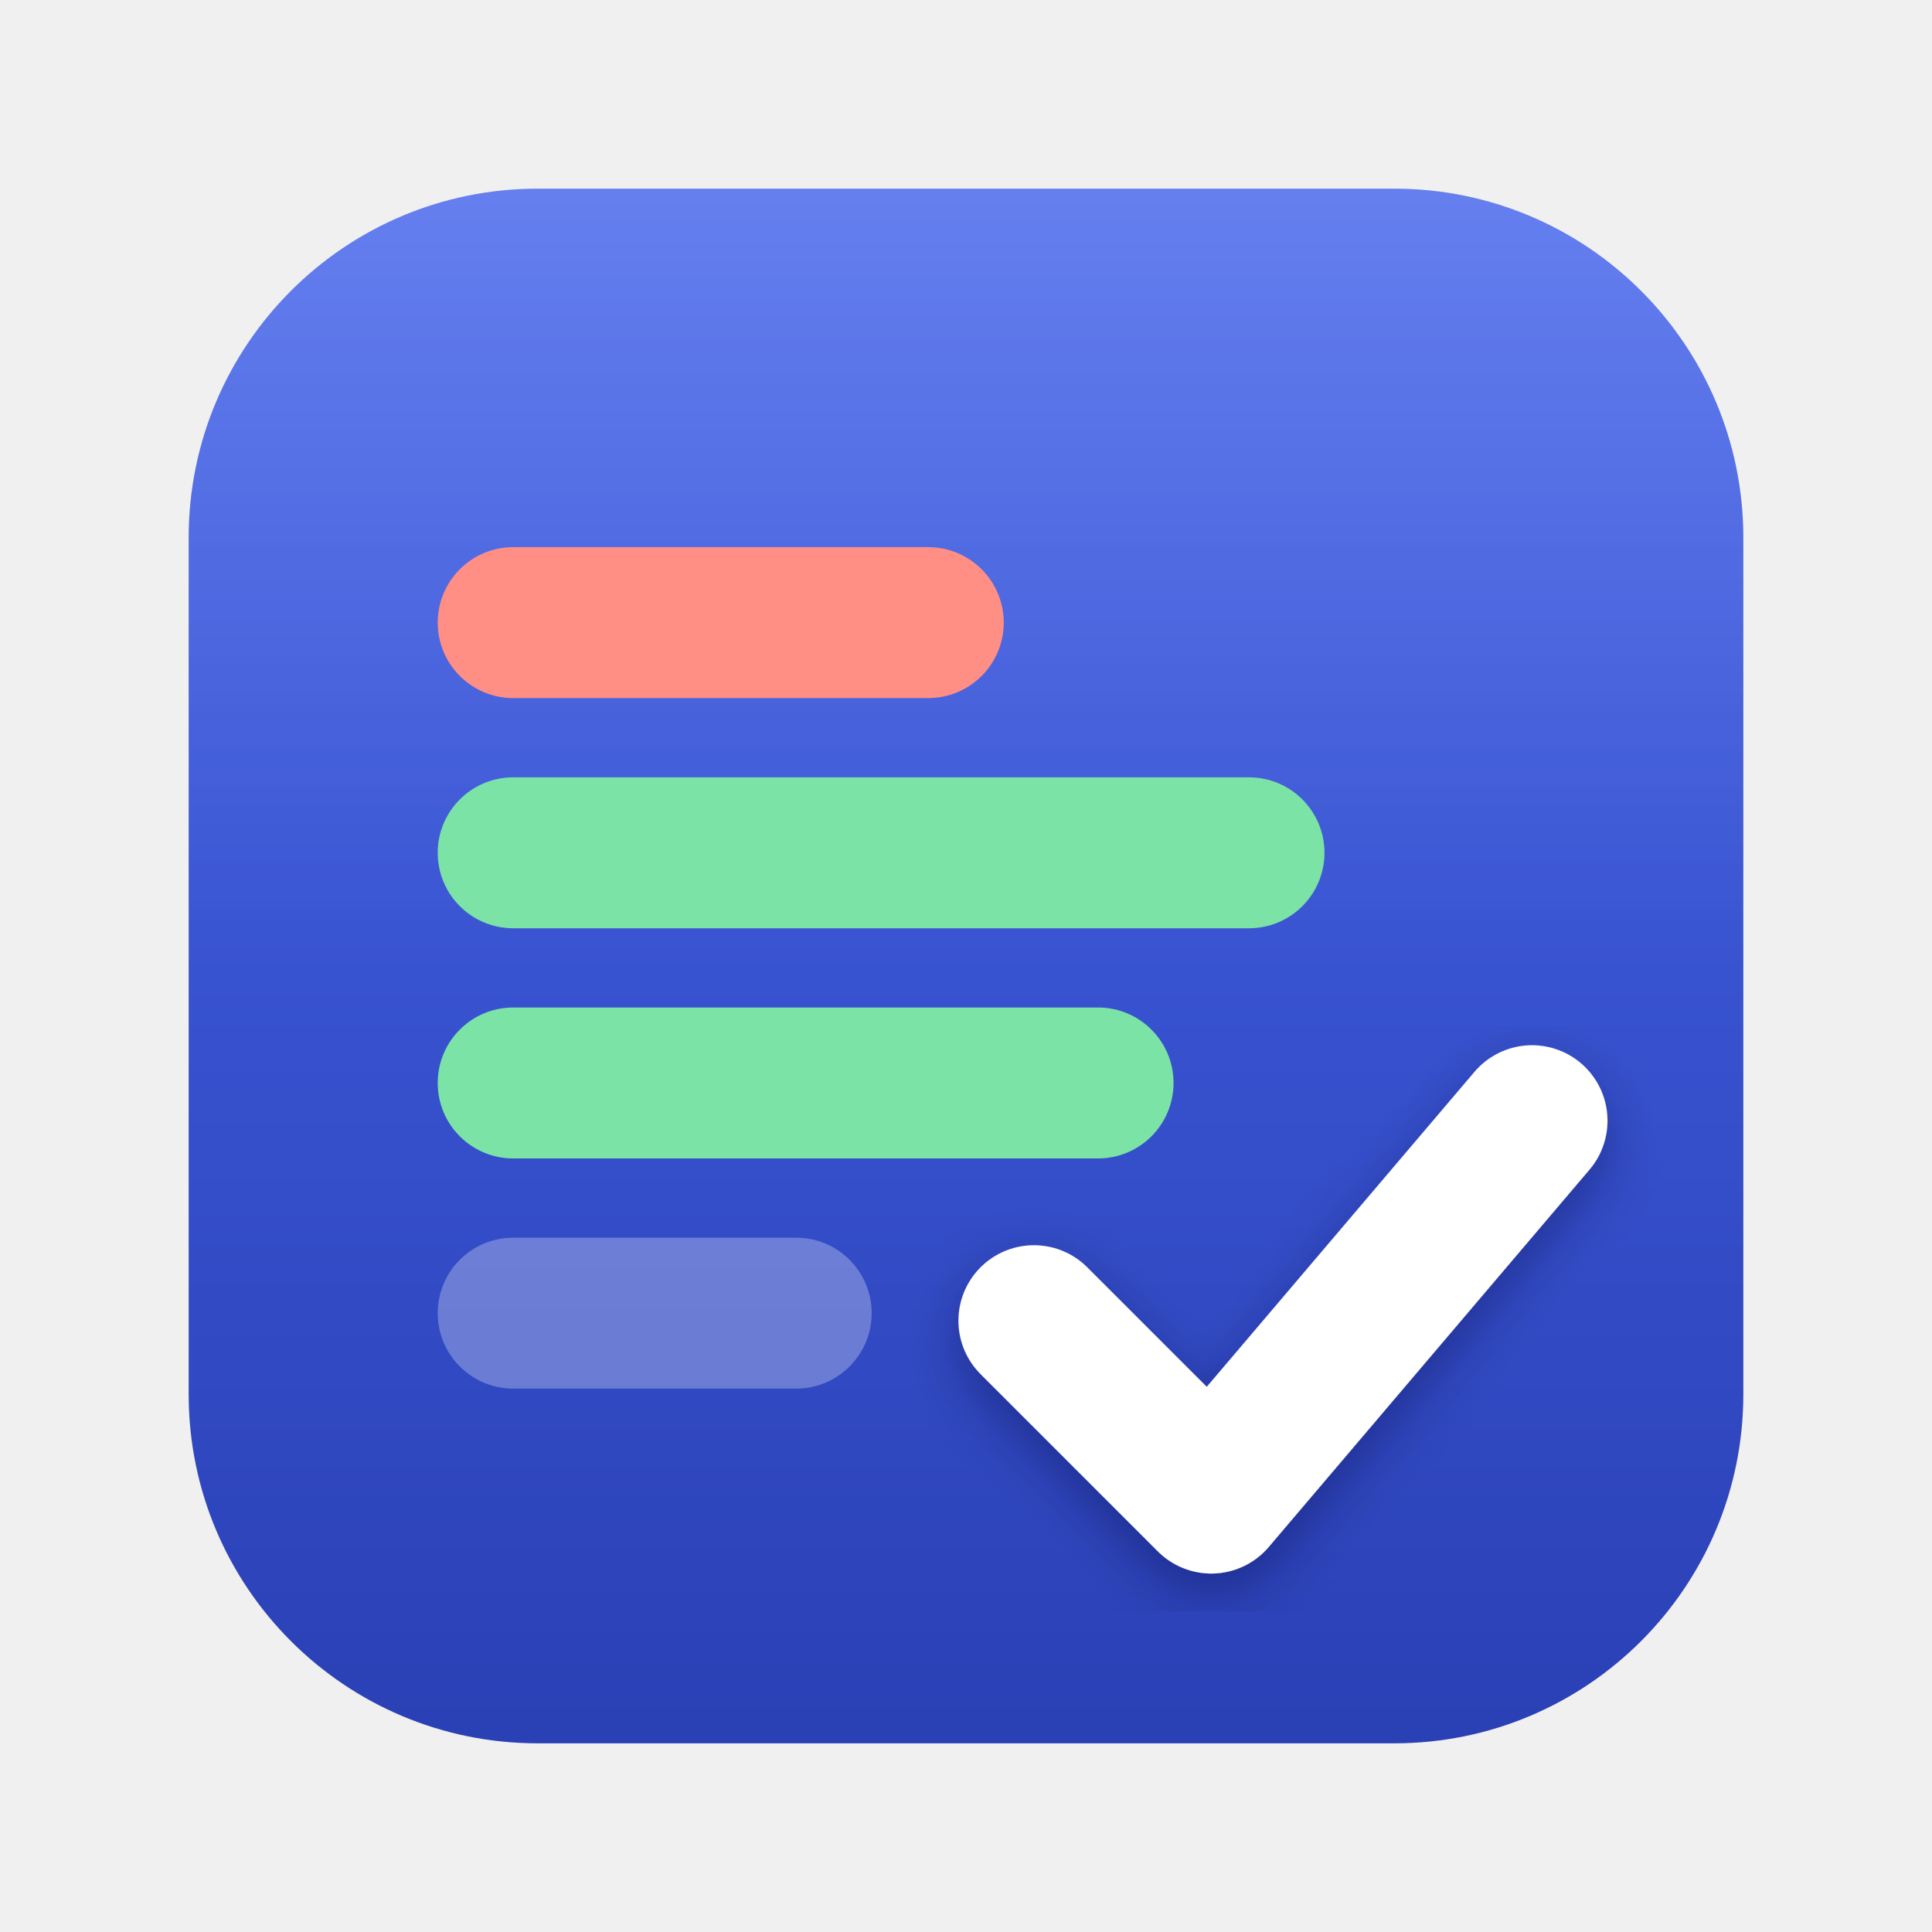
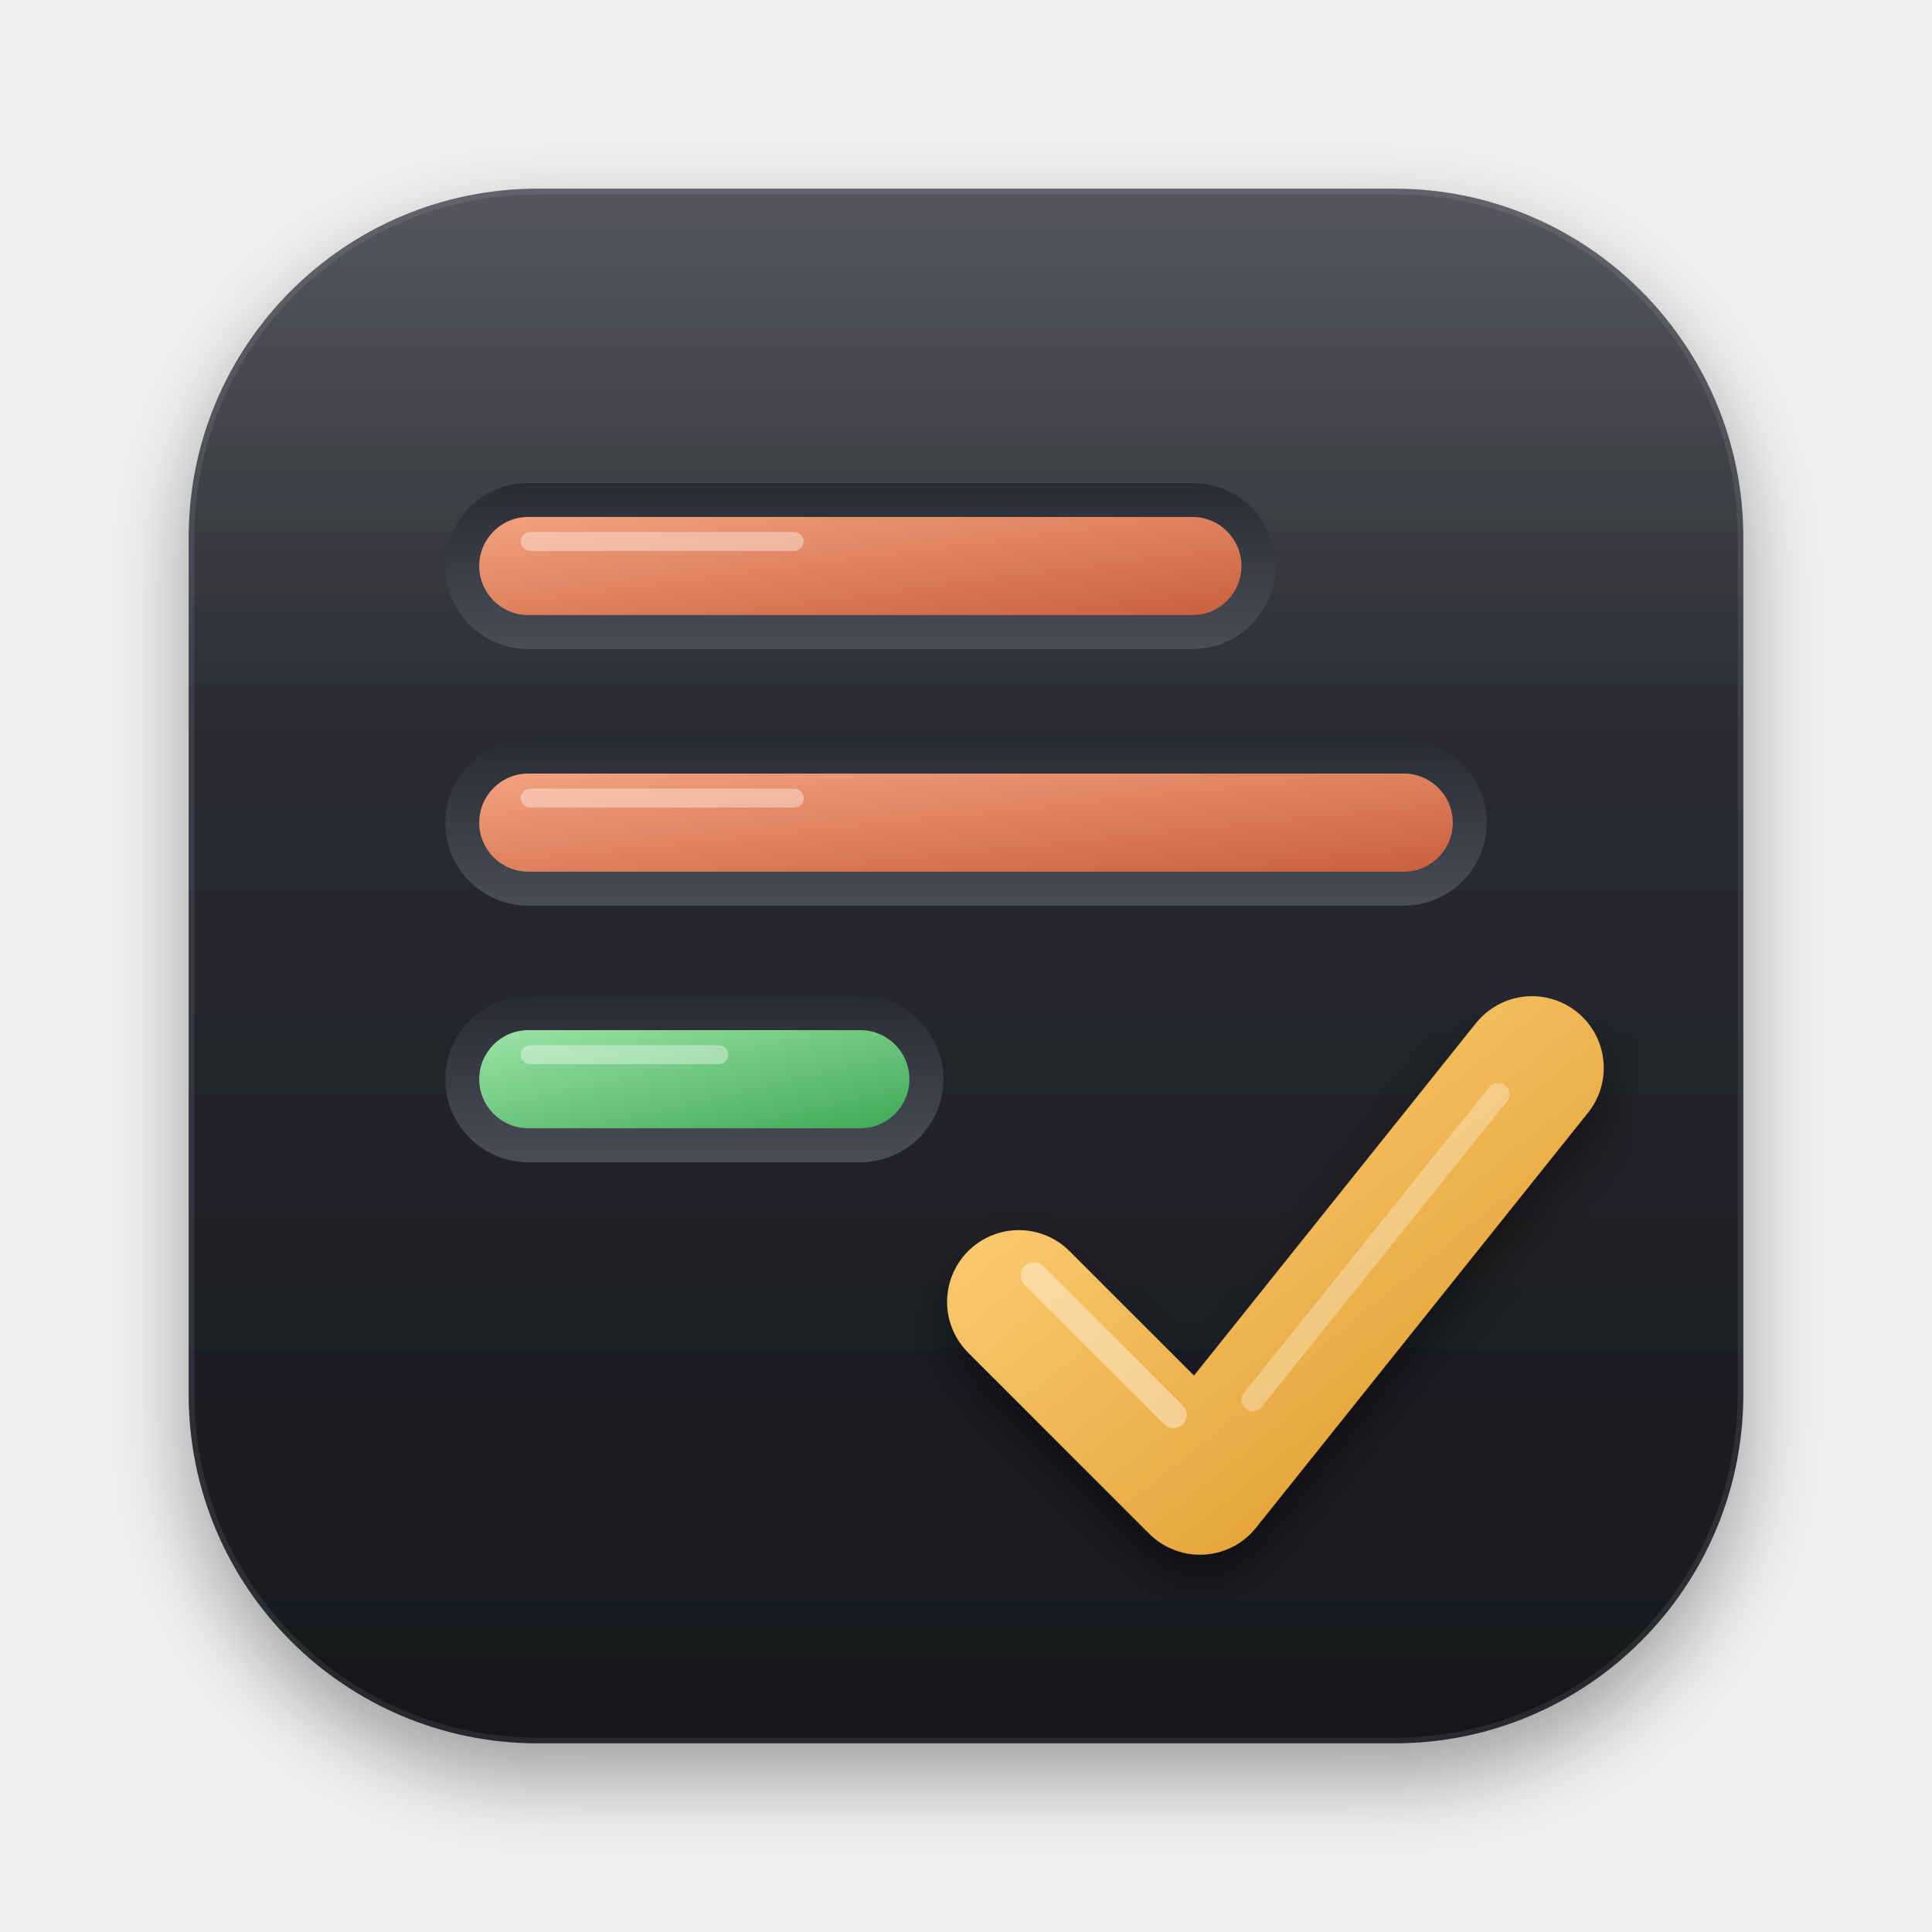
<svg xmlns="http://www.w3.org/2000/svg" viewBox="0 0 1024 1024">
  <defs>
-     <linearGradient id="hd-bg" x1="0" y1="0" x2="0" y2="1">
-       <stop offset="0" stop-color="#4766EC" />
-       <stop offset="1" stop-color="#2A40B5" />
+     <linearGradient id="body" x1="0" y1="0" x2="0" y2="1">
+       <stop offset="0" stop-color="#34363f" />
+       <stop offset="1" stop-color="#17181d" />
    </linearGradient>
-     <linearGradient id="hd-shine" x1="0" y1="0" x2="0" y2="1">
-       <stop offset="0" stop-color="#FFFFFF" stop-opacity="0.16" />
-       <stop offset="0.5" stop-color="#FFFFFF" stop-opacity="0" />
+     <linearGradient id="sheen" x1="0" y1="0" x2="0" y2="1">
+       <stop offset="0" stop-color="#ffffff" stop-opacity="0.16" />
+       <stop offset="0.35" stop-color="#ffffff" stop-opacity="0" />
    </linearGradient>
-     <filter id="hd-sh" x="-30%" y="-30%" width="160%" height="160%">
-       <feDropShadow dx="0" dy="10" stdDeviation="14" flood-color="#0A1238" flood-opacity="0.35" />
+     <linearGradient id="ring" x1="0" y1="0" x2="0" y2="1">
+       <stop offset="0" stop-color="#2a2c33" />
+       <stop offset="1" stop-color="#4a4d58" />
+     </linearGradient>
+     <linearGradient id="cableGold" x1="0" y1="0" x2="1" y2="1">
+       <stop offset="0" stop-color="#ffd27a" />
+       <stop offset="1" stop-color="#e09a2c" />
+     </linearGradient>
+     <linearGradient id="cableWarm" x1="0" y1="0" x2="1" y2="1">
+       <stop offset="0" stop-color="#f3a27f" />
+       <stop offset="1" stop-color="#c95f3d" />
+     </linearGradient>
+     <linearGradient id="cableGreen" x1="0" y1="0" x2="1" y2="1">
+       <stop offset="0" stop-color="#9be3a5" />
+       <stop offset="1" stop-color="#3fa957" />
+     </linearGradient>
+     <filter id="drop" x="-20%" y="-20%" width="140%" height="150%">
+       <feDropShadow dx="0" dy="14" stdDeviation="14" flood-color="#000000" flood-opacity="0.45" />
+     </filter>
+     <filter id="iconShadow" x="-10%" y="-10%" width="120%" height="125%">
+       <feDropShadow dx="0" dy="18" stdDeviation="22" flood-color="#000000" flood-opacity="0.35" />
    </filter>
  </defs>
-   <rect x="100" y="100" width="824" height="824" rx="185" fill="url(#hd-bg)" />
-   <rect x="100" y="100" width="824" height="824" rx="185" fill="url(#hd-shine)" />
-   <rect x="232" y="290" width="300" height="80" rx="40" fill="#FF8E85" />
-   <rect x="232" y="412" width="470" height="80" rx="40" fill="#7BE3A6" />
-   <rect x="232" y="534" width="390" height="80" rx="40" fill="#7BE3A6" />
-   <rect x="232" y="656" width="230" height="80" rx="40" fill="#FFFFFF" fill-opacity="0.28" />
-   <path d="M548 700 L642 794 L812 594" fill="none" stroke="#FFFFFF" stroke-width="80" stroke-linecap="round" stroke-linejoin="round" filter="url(#hd-sh)" />
+   <g filter="url(#iconShadow)">
+     <rect x="100" y="100" width="824" height="824" rx="185" fill="url(#body)" />
+   </g>
+   <rect x="100" y="100" width="824" height="824" rx="185" fill="url(#sheen)" />
+   <rect x="101.5" y="101.5" width="821" height="821" rx="183.5" fill="none" stroke="#ffffff" stroke-opacity="0.08" stroke-width="3" />
+   <g id="lines">
+     <rect x="236" y="256" width="440" height="88" rx="44" fill="url(#ring)" />
+     <rect x="254" y="274" width="404" height="52" rx="26" fill="url(#cableWarm)" />
+     <rect x="276" y="282" width="150" height="10" rx="5" fill="#ffffff" fill-opacity="0.38" />
+     <rect x="236" y="392" width="552" height="88" rx="44" fill="url(#ring)" />
+     <rect x="254" y="410" width="516" height="52" rx="26" fill="url(#cableWarm)" />
+     <rect x="276" y="418" width="150" height="10" rx="5" fill="#ffffff" fill-opacity="0.38" />
+     <rect x="236" y="528" width="264" height="88" rx="44" fill="url(#ring)" />
+     <rect x="254" y="546" width="228" height="52" rx="26" fill="url(#cableGreen)" />
+     <rect x="276" y="554" width="110" height="10" rx="5" fill="#ffffff" fill-opacity="0.38" />
+   </g>
+   <g filter="url(#drop)">
+     <polyline points="540,690 636,786 812,566" fill="none" stroke="url(#cableGold)" stroke-width="76" stroke-linecap="round" stroke-linejoin="round" />
+   </g>
+   <polyline points="548,676 622,750" fill="none" stroke="#ffffff" stroke-opacity="0.38" stroke-width="14" stroke-linecap="round" />
+   <polyline points="664,742 794,580" fill="none" stroke="#ffffff" stroke-opacity="0.3" stroke-width="12" stroke-linecap="round" />
</svg>
